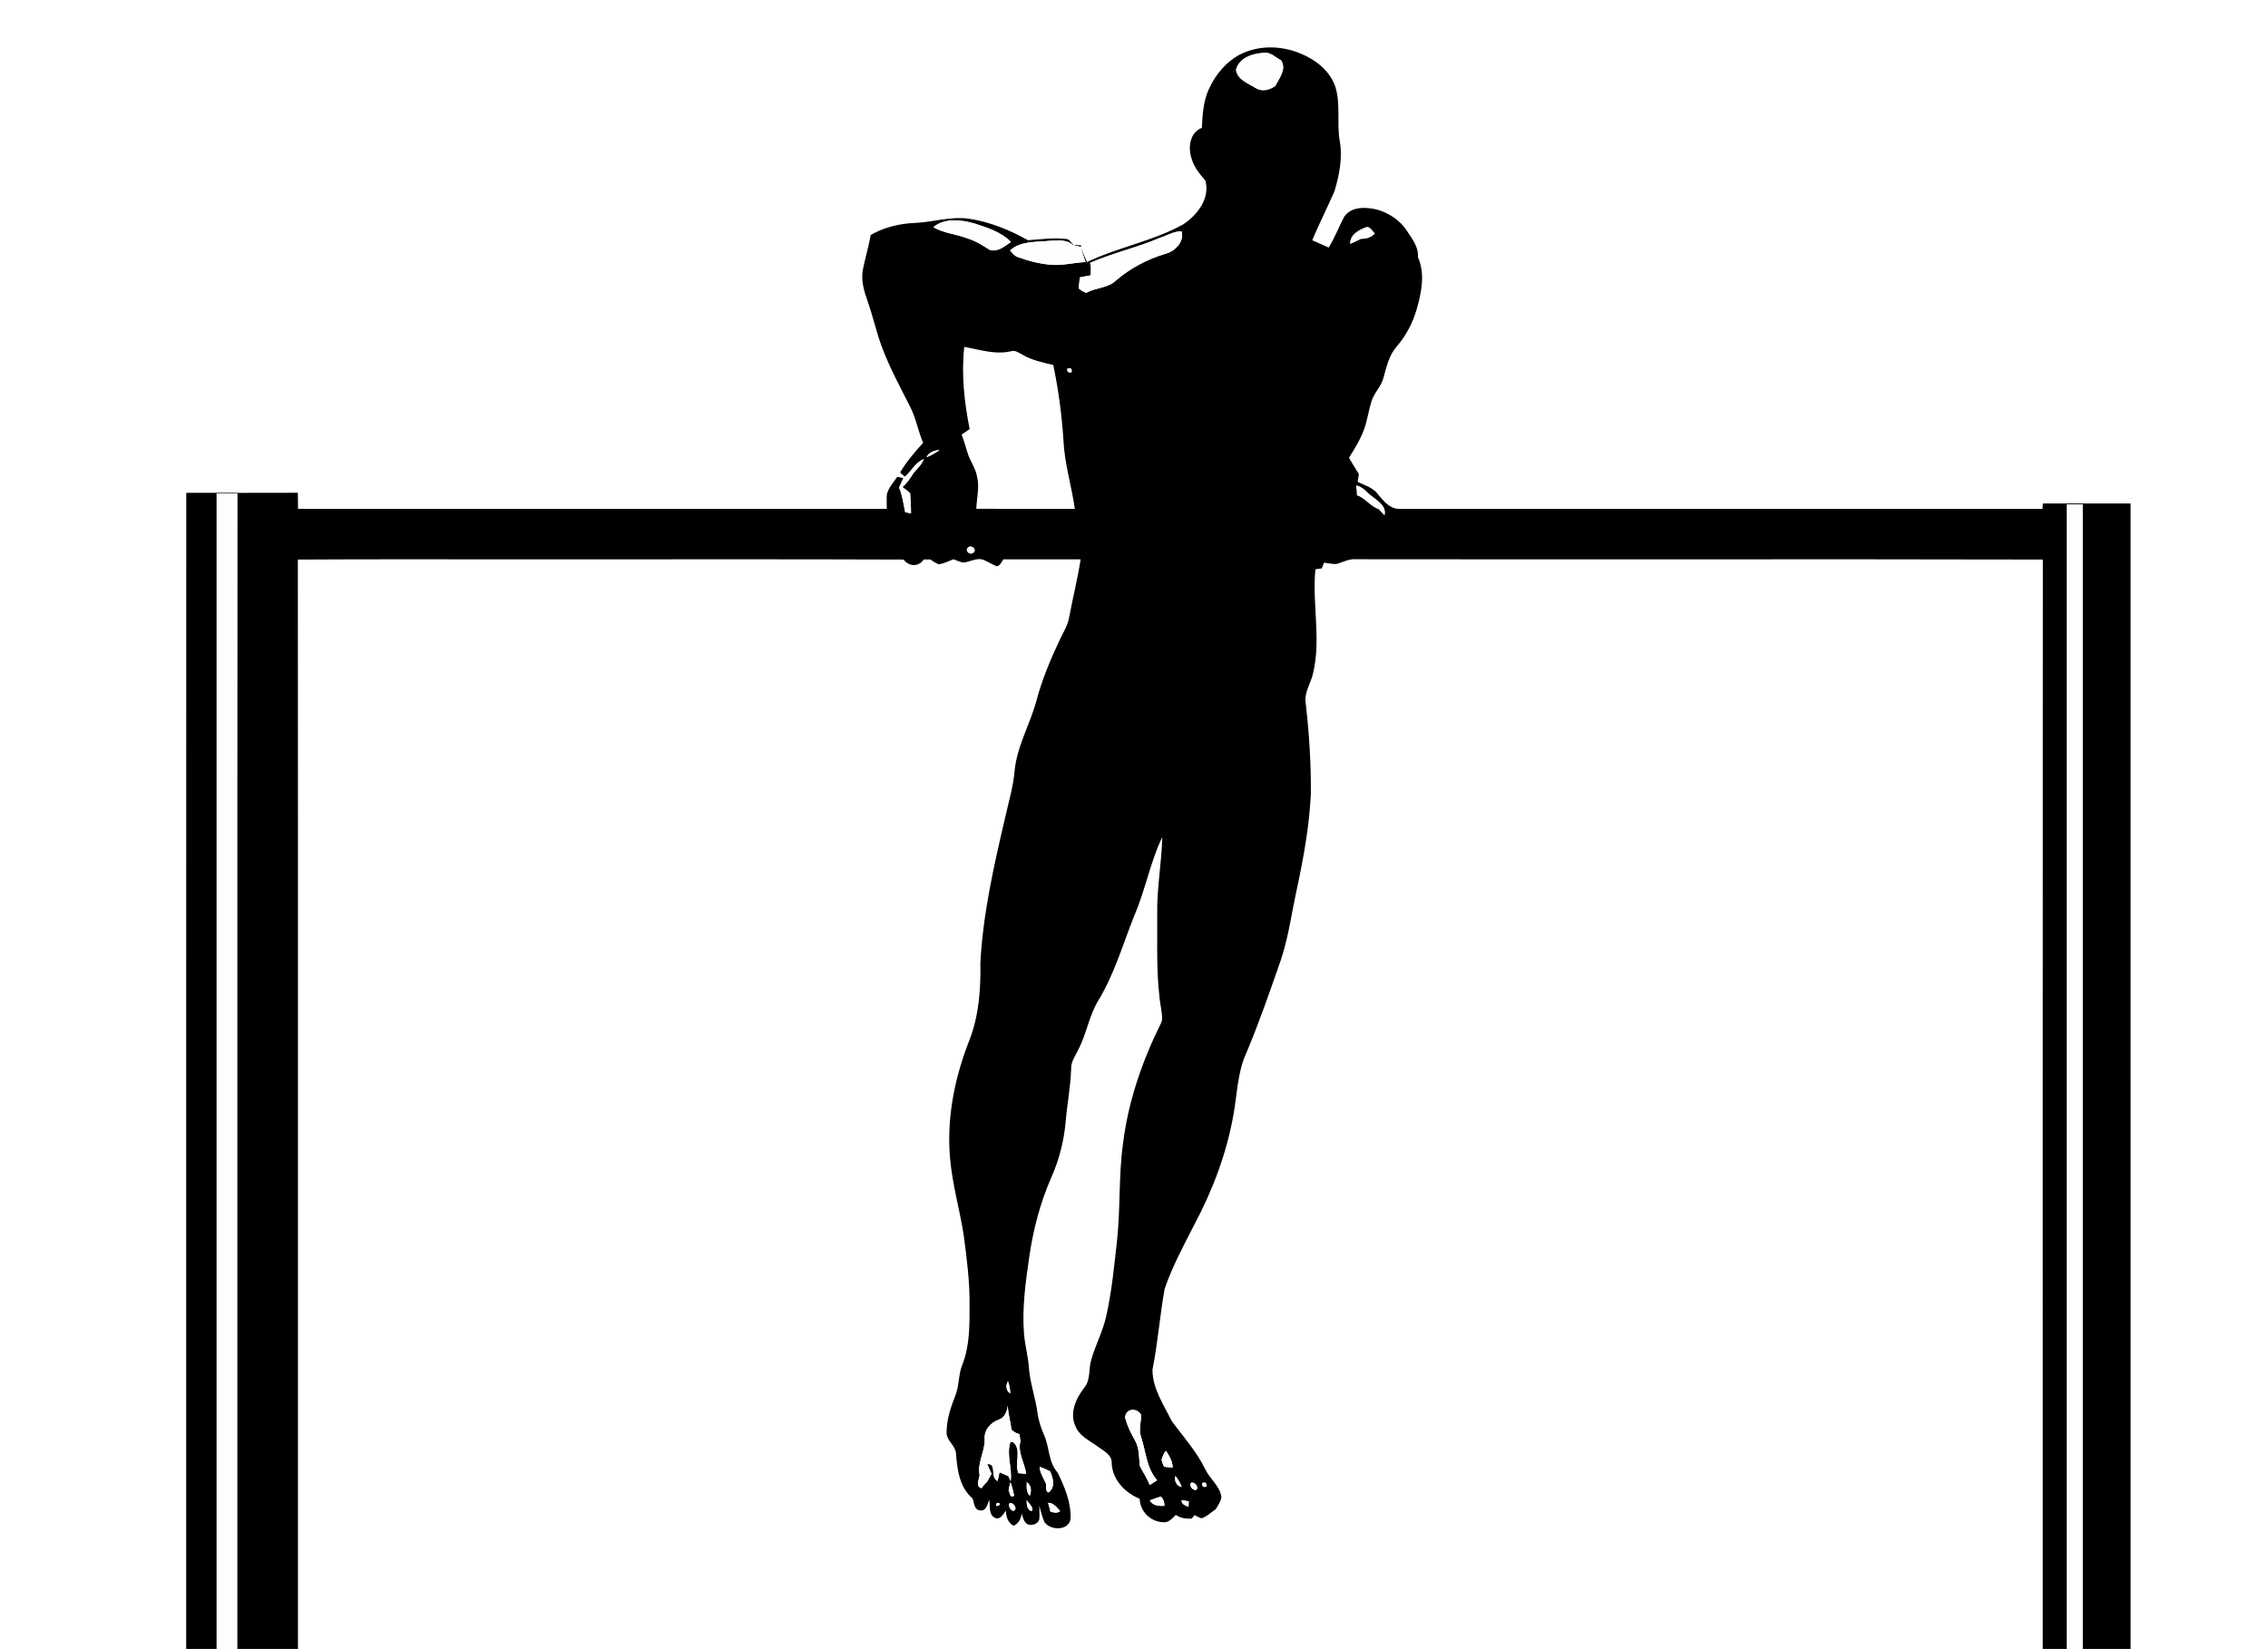
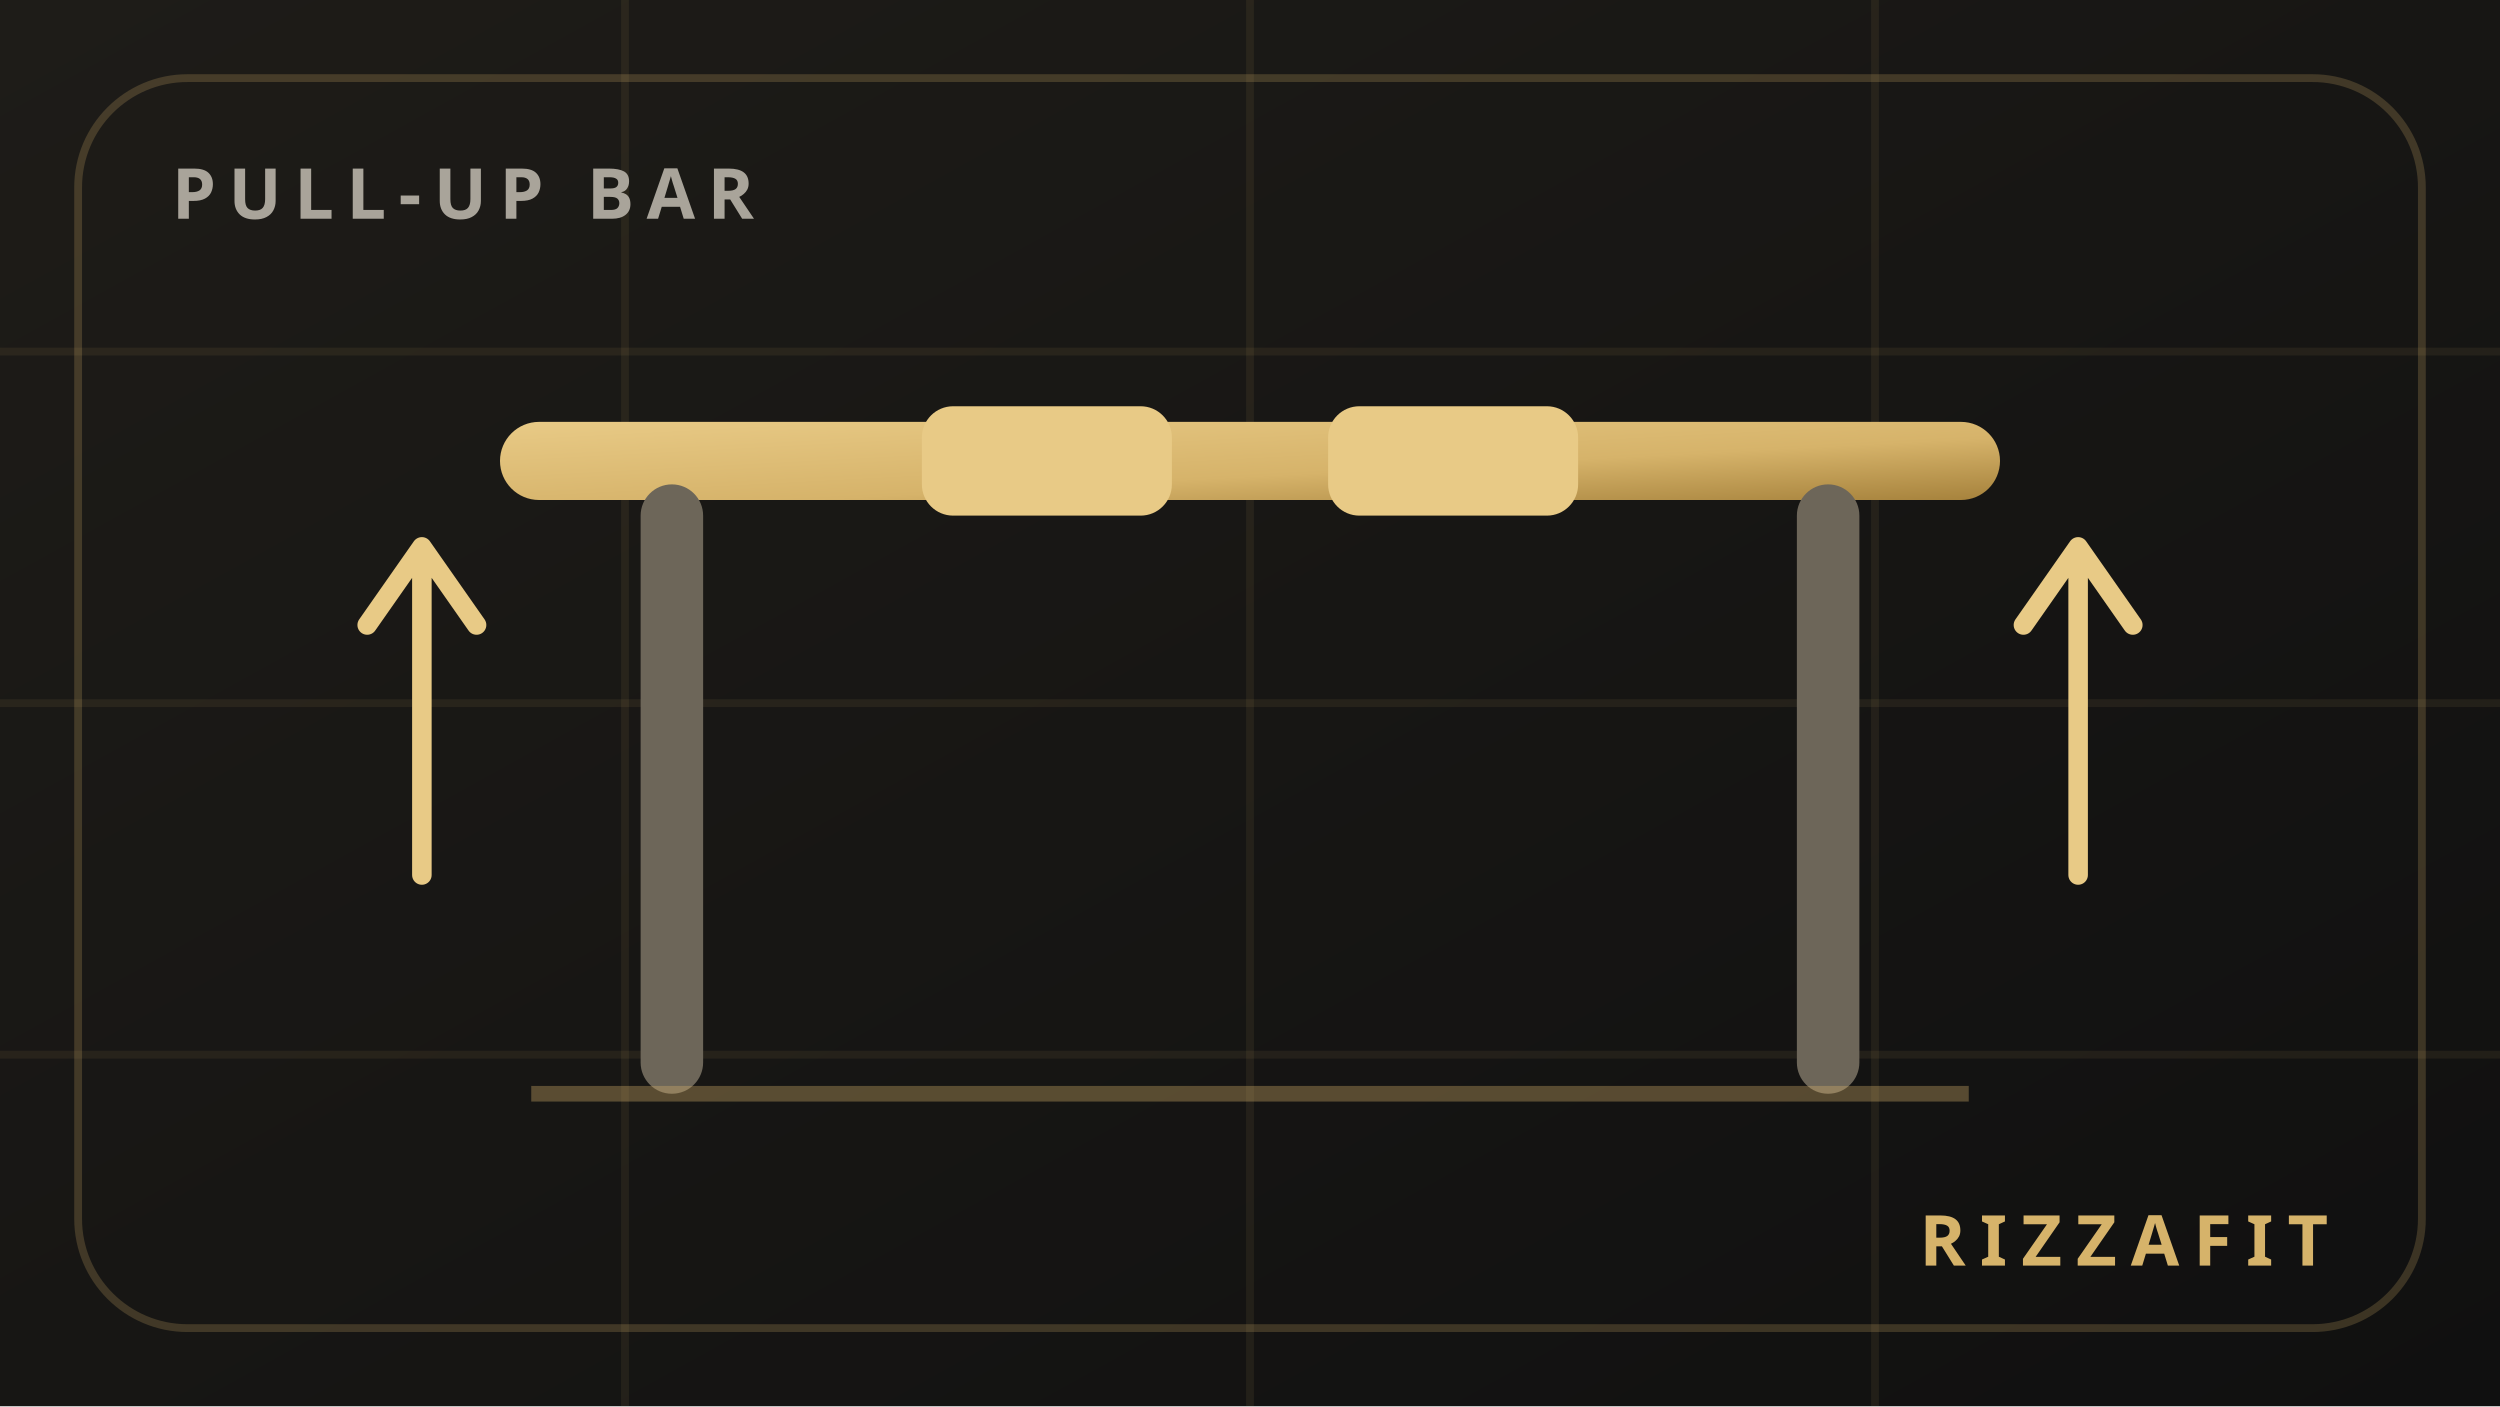
- <svg xmlns="http://www.w3.org/2000/svg" width="942pt" height="685pt" viewBox="0 0 942 685" version="1.1">
-   <g id="#000000ff">
-     <path fill="#000000" opacity="1.00" d=" M 515.40 22.45 C 523.21 18.61 532.69 18.96 540.57 22.41 C 546.53 24.88 552.05 29.31 554.43 35.46 C 556.94 42.72 555.22 50.53 556.35 58.00 C 557.77 65.17 556.33 72.60 554.24 79.50 C 551.26 86.30 547.91 92.95 545.02 99.80 C 547.28 100.84 549.56 101.85 551.86 102.83 C 554.37 98.82 556.03 94.37 558.21 90.20 C 561.16 85.63 567.33 85.97 571.99 87.07 C 576.88 88.49 581.49 91.48 584.29 95.81 C 586.47 99.16 589.29 102.57 588.92 106.84 C 592.05 113.78 590.38 121.59 588.38 128.59 C 586.71 134.26 583.93 139.56 580.05 144.03 C 576.90 147.64 575.87 152.38 574.64 156.87 C 573.72 160.58 570.64 163.23 569.59 166.87 C 568.46 170.49 567.96 174.27 566.73 177.85 C 565.23 182.26 562.75 186.24 560.29 190.17 C 561.62 192.45 562.99 194.72 564.40 196.96 C 564.28 197.77 564.03 199.39 563.91 200.20 C 566.90 201.63 570.41 202.58 572.42 205.45 C 574.63 208.10 577.22 211.37 581.00 211.38 C 670.11 211.41 759.22 211.38 848.33 211.39 C 848.37 210.83 848.46 209.72 848.51 209.16 C 860.64 209.16 872.78 209.16 884.92 209.16 C 884.94 367.77 884.92 526.39 884.93 685.00 L 865.00 685.00 C 865.00 526.50 865.00 368.00 865.00 209.50 C 862.83 209.49 860.66 209.49 858.50 209.49 C 858.49 368.00 858.50 526.50 858.50 685.00 L 848.44 685.00 C 848.47 534.15 848.38 383.29 848.48 232.44 C 753.32 232.22 658.15 232.46 562.99 232.32 C 560.14 232.09 557.67 233.65 555.01 234.30 C 553.30 234.35 551.62 233.96 549.95 233.72 C 549.71 234.31 549.23 235.51 548.99 236.11 C 548.33 236.20 547.01 236.40 546.35 236.49 C 544.93 250.82 548.76 265.36 545.41 279.53 C 544.56 283.78 541.54 287.63 542.32 292.13 C 543.77 304.69 544.57 317.34 544.45 329.98 C 543.80 343.18 541.44 356.22 538.69 369.13 C 536.48 379.08 535.20 389.26 531.94 398.95 C 527.44 411.88 522.96 424.81 517.65 437.43 C 513.98 445.40 513.89 454.31 512.36 462.81 C 509.53 478.97 503.68 494.49 495.95 508.93 C 491.53 517.60 486.86 526.23 483.71 535.45 C 481.72 546.58 480.89 557.91 478.67 569.00 C 478.70 576.92 483.37 583.57 486.71 590.42 C 491.55 596.89 497.02 603.02 500.60 610.34 C 502.51 614.42 506.72 617.29 507.31 621.99 C 507.06 623.84 505.83 625.33 504.97 626.94 C 503.01 628.23 501.29 630.06 498.98 630.73 C 497.98 630.39 497.07 629.86 496.15 629.40 C 495.86 629.76 495.28 630.49 494.99 630.85 C 492.65 630.98 490.32 630.71 488.37 629.32 C 486.86 630.75 485.32 632.74 482.96 632.34 C 477.76 632.10 473.51 627.83 473.37 622.61 C 467.31 620.16 462.04 614.74 461.74 607.93 C 461.94 604.34 458.43 602.77 456.00 600.96 C 452.65 598.47 448.35 596.65 446.70 592.53 C 444.10 587.01 446.92 580.83 450.39 576.41 C 453.06 573.19 452.06 568.74 453.22 564.98 C 454.95 558.83 458.04 553.13 459.44 546.88 C 461.75 536.73 462.71 526.33 463.89 516.00 C 465.43 502.34 464.55 488.52 466.46 474.89 C 468.62 457.53 474.39 440.78 482.16 425.16 C 483.14 423.30 482.48 421.17 482.30 419.21 C 480.08 406.26 480.77 393.08 480.64 380.01 C 480.44 369.19 482.46 358.51 482.75 347.72 C 477.74 358.11 475.77 369.58 471.22 380.14 C 466.37 392.20 462.81 404.90 455.93 416.04 C 452.30 422.29 451.21 429.60 447.89 435.99 C 446.65 438.56 444.80 441.02 444.89 444.02 C 444.68 451.43 443.21 458.72 442.60 466.11 C 441.90 473.97 439.94 481.70 436.74 488.93 C 432.09 499.47 429.15 510.72 427.50 522.12 C 425.98 532.66 424.47 543.32 425.31 554.00 C 425.70 558.71 426.99 563.30 427.34 568.02 C 427.77 574.46 430.08 580.57 430.93 586.96 C 431.33 590.22 432.43 593.32 433.73 596.32 C 435.93 601.34 435.41 607.40 439.25 611.68 C 442.17 617.64 444.90 624.14 444.67 630.92 C 443.99 636.00 436.16 635.91 433.76 632.22 C 432.84 630.05 432.31 627.75 431.63 625.51 C 431.67 627.24 431.82 629.00 431.70 630.74 C 431.55 632.91 428.87 633.92 427.02 633.31 C 425.21 632.52 424.95 630.41 424.33 628.79 C 424.09 631.00 423.02 632.86 420.98 633.86 C 418.63 632.53 417.82 630.12 417.83 627.55 C 416.71 628.84 415.57 631.43 413.44 630.61 C 410.45 629.43 411.36 625.53 410.85 623.01 C 410.14 624.81 409.64 628.00 407.00 627.40 C 404.53 627.22 404.64 624.23 403.96 622.49 C 398.58 617.96 397.58 610.62 397.08 604.03 C 397.03 600.54 393.10 598.60 393.16 595.10 C 393.16 589.77 394.86 584.63 396.81 579.73 C 398.50 575.56 398.00 570.87 399.77 566.71 C 402.86 558.85 402.68 550.26 402.70 541.96 C 402.79 532.30 401.54 522.71 400.28 513.16 C 398.62 502.42 395.50 491.94 394.60 481.08 C 393.11 464.27 396.58 447.33 402.78 431.74 C 406.61 421.64 407.40 410.71 407.19 400.00 C 408.27 379.55 412.84 359.48 417.49 339.60 C 418.92 333.11 420.89 326.72 421.43 320.07 C 422.43 309.87 427.82 300.91 430.46 291.14 C 432.76 282.47 436.21 274.17 440.03 266.06 C 441.55 262.86 443.54 259.79 444.11 256.22 C 445.61 248.26 447.58 240.38 448.84 232.37 C 438.15 232.35 427.45 232.35 416.76 232.37 C 415.96 233.41 415.48 234.94 414.04 235.26 C 411.90 234.44 410.01 233.06 407.83 232.36 C 405.08 231.80 402.62 233.60 399.95 233.69 C 398.58 233.37 397.29 232.81 395.99 232.32 C 394.02 233.13 392.06 234.06 389.95 234.42 C 388.64 234.02 387.58 233.13 386.45 232.42 C 385.51 232.41 384.58 232.41 383.66 232.41 C 381.58 235.59 377.49 235.40 375.30 232.45 C 324.56 232.23 273.81 232.42 223.07 232.36 C 189.95 232.42 156.83 232.23 123.71 232.45 C 123.82 383.30 123.72 534.15 123.76 685.00 L 98.50 685.00 C 98.54 525.02 98.43 365.04 98.56 205.06 C 95.70 204.99 92.85 204.99 90.00 204.99 C 90.00 364.99 90.00 525.00 90.00 685.00 L 77.34 685.00 C 77.35 524.91 77.31 364.81 77.36 204.72 C 92.81 204.75 108.26 204.76 123.72 204.71 C 123.74 206.93 123.76 209.16 123.78 211.38 C 205.29 211.39 286.80 211.40 368.31 211.38 C 368.27 209.89 368.26 208.41 368.28 206.92 C 368.10 203.39 370.92 200.82 372.68 198.06 C 373.33 198.17 374.63 198.39 375.28 198.51 C 374.60 199.84 374.01 201.22 373.45 202.61 C 374.85 205.83 375.23 209.34 375.95 212.74 C 376.55 212.89 377.77 213.18 378.37 213.33 C 378.43 210.51 378.11 207.70 378.02 204.89 C 377.01 203.96 375.93 203.10 374.80 202.33 C 376.75 200.72 378.09 198.59 379.43 196.48 C 380.97 194.66 382.81 193.02 383.71 190.74 C 380.12 192.02 378.60 195.80 375.80 198.09 C 375.30 197.66 374.31 196.79 373.81 196.36 C 376.45 191.81 379.92 187.85 383.41 183.94 C 381.31 179.06 380.47 173.72 378.02 168.97 C 374.00 160.93 369.62 153.04 366.47 144.60 C 364.06 138.32 362.66 131.71 360.44 125.36 C 358.92 121.06 357.50 116.53 358.41 111.92 C 359.35 107.12 360.82 102.44 361.64 97.61 C 367.16 94.43 373.52 92.89 379.86 92.62 C 387.39 92.30 394.79 89.82 402.37 90.84 C 411.05 92.15 419.32 95.49 426.94 99.79 C 432.24 99.40 437.59 98.67 442.92 99.28 C 444.31 99.36 444.87 100.94 445.85 101.72 C 446.68 101.78 448.35 101.90 449.18 101.95 C 449.09 102.10 448.90 102.41 448.80 102.56 C 447.70 102.29 446.60 102.00 445.52 101.73 C 442.92 99.28 439.19 100.02 435.96 100.04 C 430.36 100.66 424.00 99.97 419.51 104.06 C 420.55 105.09 421.43 106.47 422.95 106.85 C 427.45 108.45 432.13 109.70 436.93 110.00 C 441.62 110.32 446.22 109.07 450.90 108.86 C 450.18 106.85 449.48 104.84 448.88 102.80 C 449.71 104.83 450.55 106.87 451.51 108.85 C 464.43 102.66 478.87 100.21 491.44 93.21 C 497.30 89.32 502.71 82.42 500.64 74.97 C 498.31 72.31 495.98 69.54 494.99 66.06 C 493.30 61.55 494.12 54.99 499.20 53.10 C 499.44 47.67 499.79 42.08 502.07 37.07 C 504.82 30.97 509.38 25.50 515.40 22.45 M 513.38 28.91 C 513.83 33.02 518.36 34.63 521.44 36.50 C 524.11 38.25 527.23 37.40 529.69 35.73 C 531.28 32.44 534.48 28.80 532.10 25.07 C 529.79 23.92 527.80 21.58 524.99 21.96 C 520.34 22.19 514.78 23.89 513.38 28.91 M 387.66 94.36 C 392.02 96.95 397.27 97.21 401.94 99.08 C 405.30 100.10 408.24 102.02 411.19 103.85 C 414.51 104.74 417.34 102.24 419.89 100.50 C 415.87 96.41 410.19 94.63 404.87 92.88 C 399.29 91.30 392.46 90.40 387.66 94.36 M 560.83 101.28 C 562.34 100.69 563.78 99.93 565.23 99.18 C 567.39 99.25 569.48 98.62 570.99 96.99 C 569.86 95.99 568.93 93.62 567.04 94.58 C 564.12 95.65 560.66 97.72 560.83 101.28 M 481.87 98.76 C 472.37 102.84 462.22 105.06 452.75 109.22 C 453.35 110.89 453.04 112.65 453.00 114.38 C 451.48 114.62 450.00 114.99 448.50 115.24 C 448.37 116.76 448.14 118.28 448.04 119.81 C 448.95 120.64 450.01 121.25 451.21 121.65 C 455.13 119.37 460.15 119.76 463.55 116.49 C 469.48 111.38 476.53 107.68 484.03 105.42 C 487.97 104.46 491.98 100.43 490.77 96.11 C 487.62 96.01 484.80 97.82 481.87 98.76 M 400.51 144.08 C 399.22 155.52 400.52 167.03 402.74 178.26 C 401.63 179.03 400.50 179.74 399.41 180.52 C 400.35 182.92 401.02 185.42 401.79 187.89 C 402.78 191.32 405.11 194.24 405.77 197.78 C 406.95 202.27 405.66 206.84 405.50 211.37 C 419.15 211.41 432.79 211.38 446.43 211.38 C 445.07 201.85 442.14 192.56 441.70 182.90 C 441.03 172.39 439.63 161.94 437.47 151.63 C 433.08 150.57 428.55 149.65 424.63 147.31 C 423.21 146.63 421.78 145.41 420.10 145.88 C 413.52 147.48 406.95 145.28 400.51 144.08 M 443.38 153.09 C 443.12 154.46 443.68 154.96 445.07 154.59 C 445.32 153.22 444.76 152.72 443.38 153.09 M 384.85 189.92 C 386.79 189.20 388.56 188.13 390.24 186.93 C 388.10 187.13 385.80 187.80 384.85 189.92 M 563.27 201.70 C 563.53 203.02 563.65 204.35 563.61 205.70 C 567.07 206.87 569.13 210.28 572.61 211.44 C 573.40 212.31 574.21 213.16 575.04 214.01 C 575.88 210.25 572.34 208.17 569.85 206.22 C 567.67 204.68 566.08 202.16 563.27 201.70 M 402.11 227.40 C 400.49 228.83 403.05 230.96 404.38 229.45 C 405.83 228.13 403.35 226.24 402.11 227.40 M 419.61 578.87 C 419.53 577.14 419.30 575.42 418.64 573.82 C 417.64 575.64 417.78 577.66 419.61 578.87 M 418.58 583.90 C 418.27 586.27 417.35 588.91 414.86 589.74 C 411.39 590.96 408.61 594.14 408.99 597.99 C 409.10 603.02 405.83 607.70 406.88 612.73 C 406.73 614.68 404.97 617.34 407.65 618.23 C 408.31 617.24 409.09 616.35 409.97 615.56 C 410.59 614.45 411.19 613.33 411.82 612.24 C 411.20 610.89 410.60 609.56 410.05 608.20 C 414.24 607.85 411.06 613.79 414.35 615.23 C 414.55 614.32 414.96 612.51 415.16 611.60 C 416.36 612.16 417.57 612.69 418.80 613.22 C 419.04 613.72 419.53 614.73 419.77 615.23 C 420.49 609.82 417.95 604.52 419.63 599.11 C 419.89 599.08 420.41 599.01 420.67 598.97 C 424.60 602.08 421.23 607.81 422.99 611.97 C 423.80 612.04 425.41 612.18 426.22 612.25 C 425.59 607.69 422.57 603.40 423.83 598.66 C 423.68 597.69 423.54 596.72 423.41 595.76 C 422.12 595.42 420.96 594.82 420.06 593.86 C 419.76 590.51 418.66 587.28 418.58 583.90 M 467.30 588.94 C 468.22 592.26 469.68 595.39 471.42 598.36 C 473.27 601.61 473.03 605.40 473.43 608.98 C 474.77 611.63 476.45 614.11 477.55 616.89 C 478.31 616.40 479.83 615.41 480.58 614.91 C 476.14 609.89 475.98 603.00 473.93 596.93 C 472.90 593.99 473.88 590.90 474.01 587.91 C 472.50 584.66 467.44 584.93 467.30 588.94 M 482.45 606.40 C 482.80 607.35 482.97 608.38 483.49 609.29 C 484.67 609.46 485.85 609.59 487.05 609.68 C 487.04 607.06 485.66 604.84 484.31 602.71 C 483.27 603.70 482.91 605.08 482.45 606.40 M 431.81 609.31 C 431.91 611.80 433.32 613.84 434.32 616.03 C 434.81 617.26 433.91 619.39 435.48 620.00 C 438.49 617.79 437.39 614.09 436.17 611.23 C 434.74 610.53 433.29 609.85 431.81 609.31 M 488.18 613.14 C 487.67 615.14 488.66 617.38 490.83 617.72 C 490.21 616.04 489.29 614.51 488.18 613.14 M 419.64 615.71 C 419.46 616.54 419.09 618.21 418.91 619.04 C 419.46 620.08 419.37 622.50 421.22 621.35 C 420.79 619.43 420.42 617.51 419.64 615.71 M 426.46 615.73 C 426.41 617.69 426.23 619.82 427.72 621.37 C 428.48 619.33 428.40 617.04 426.46 615.73 M 494.59 616.07 C 493.95 617.36 495.49 619.41 496.94 618.83 C 498.06 617.62 495.89 615.24 494.59 616.07 M 499.39 616.01 C 499.13 617.40 499.69 617.92 501.06 617.57 C 501.29 616.17 500.73 615.65 499.39 616.01 M 477.61 623.27 C 478.73 625.56 481.42 625.63 483.63 625.57 C 483.66 624.09 483.21 622.75 482.17 621.69 C 480.64 622.18 479.11 622.70 477.61 623.27 M 407.27 623.24 C 407.82 623.83 407.82 623.83 407.27 623.24 M 426.42 623.10 C 426.43 624.80 426.47 627.24 428.52 627.76 C 429.59 626.22 427.11 624.53 426.42 623.10 M 490.79 623.16 C 490.65 624.94 492.34 625.35 493.63 625.99 C 493.66 625.42 493.71 624.28 493.74 623.71 C 493.00 623.57 491.52 623.30 490.79 623.16 M 414.11 624.30 C 412.47 627.13 417.44 624.50 414.11 624.30 M 419.24 624.49 C 418.82 625.61 419.60 627.46 420.90 627.64 C 422.98 627.01 420.80 623.75 419.24 624.49 M 435.32 624.29 C 435.64 625.52 435.98 626.75 436.33 628.00 C 437.69 628.31 439.15 628.76 440.33 627.72 C 438.90 626.23 437.61 624.29 435.32 624.29 Z" />
+ <svg xmlns="http://www.w3.org/2000/svg" viewBox="0 0 320 180" data-rf-equip="true">
+   <defs>
+     <linearGradient id="bgGrad" x1="0" y1="0" x2="1" y2="1">
+       <stop offset="0%" stop-color="#1E1C18" />
+       <stop offset="100%" stop-color="#101010" />
+     </linearGradient>
+     <linearGradient id="goldGrad" x1="0" y1="0" x2="1" y2="1">
+       <stop offset="0%" stop-color="#E8CA86" />
+       <stop offset="60%" stop-color="#D6B36A" />
+       <stop offset="100%" stop-color="#A6823C" />
+     </linearGradient>
+   </defs>
+   <rect width="320" height="180" fill="url(#bgGrad)" />
+   <g stroke="rgba(214,179,106,0.08)" stroke-width="1">
+     <line x1="0" y1="45" x2="320" y2="45" />
+     <line x1="0" y1="90" x2="320" y2="90" />
+     <line x1="0" y1="135" x2="320" y2="135" />
+     <line x1="80" y1="0" x2="80" y2="180" />
+     <line x1="160" y1="0" x2="160" y2="180" />
+     <line x1="240" y1="0" x2="240" y2="180" />
  </g>
-   <g id="#fefefeff">
-     <path fill="#fefefe" opacity="1.00" d=" M 513.38 28.91 C 514.78 23.89 520.34 22.19 524.99 21.96 C 527.80 21.58 529.79 23.92 532.10 25.07 C 534.48 28.80 531.28 32.44 529.69 35.73 C 527.23 37.40 524.11 38.25 521.44 36.50 C 518.36 34.63 513.83 33.02 513.38 28.91 Z" />
-     <path fill="#fefefe" opacity="1.00" d=" M 387.66 94.36 C 392.46 90.40 399.29 91.30 404.87 92.88 C 410.19 94.63 415.87 96.41 419.89 100.50 C 417.34 102.24 414.51 104.74 411.19 103.85 C 408.24 102.02 405.30 100.10 401.94 99.08 C 397.27 97.21 392.02 96.95 387.66 94.36 Z" />
-     <path fill="#fefefe" opacity="1.00" d=" M 560.83 101.28 C 560.66 97.72 564.12 95.65 567.04 94.58 C 568.93 93.62 569.86 95.99 570.99 96.99 C 569.48 98.62 567.39 99.25 565.23 99.18 C 563.78 99.93 562.34 100.69 560.83 101.28 Z" />
-     <path fill="#fefefe" opacity="1.00" d=" M 481.87 98.76 C 484.80 97.82 487.62 96.01 490.77 96.11 C 491.98 100.43 487.97 104.46 484.03 105.42 C 476.53 107.68 469.48 111.38 463.55 116.49 C 460.15 119.76 455.13 119.37 451.21 121.65 C 450.01 121.25 448.95 120.64 448.04 119.81 C 448.14 118.28 448.37 116.76 448.50 115.24 C 450.00 114.99 451.48 114.62 453.00 114.38 C 453.04 112.65 453.35 110.89 452.75 109.22 C 462.22 105.06 472.37 102.84 481.87 98.76 Z" />
-     <path fill="#fefefe" opacity="1.00" d=" M 419.51 104.06 C 424.00 99.97 430.36 100.66 435.96 100.04 C 439.19 100.02 442.92 99.28 445.52 101.73 C 446.60 102.00 447.70 102.29 448.80 102.56 L 448.88 102.80 C 449.48 104.84 450.18 106.85 450.90 108.86 C 446.22 109.07 441.62 110.32 436.93 110.00 C 432.13 109.70 427.45 108.45 422.95 106.85 C 421.43 106.47 420.55 105.09 419.51 104.06 Z" />
-     <path fill="#fefefe" opacity="1.00" d=" M 443.38 153.09 C 444.76 152.72 445.32 153.22 445.07 154.59 C 443.68 154.96 443.12 154.46 443.38 153.09 Z" />
-     <path fill="#fefefe" opacity="1.00" d=" M 384.85 189.92 C 385.80 187.80 388.10 187.13 390.24 186.93 C 388.56 188.13 386.79 189.20 384.85 189.92 Z" />
-     <path fill="#fefefe" opacity="1.00" d=" M 375.80 198.09 C 378.60 195.80 380.12 192.02 383.71 190.74 C 382.81 193.02 380.97 194.66 379.43 196.48 C 378.09 198.59 376.75 200.72 374.80 202.33 C 375.93 203.10 377.01 203.96 378.02 204.89 C 378.11 207.70 378.43 210.51 378.37 213.33 C 377.77 213.18 376.55 212.89 375.95 212.74 C 375.23 209.34 374.85 205.83 373.45 202.61 C 374.01 201.22 374.60 199.84 375.28 198.51 C 374.63 198.39 373.33 198.17 372.68 198.06 C 372.96 197.63 373.53 196.78 373.81 196.36 C 374.31 196.79 375.30 197.66 375.80 198.09 Z" />
-     <path fill="#fefefe" opacity="1.00" d=" M 563.27 201.70 C 566.08 202.16 567.67 204.68 569.85 206.22 C 572.34 208.17 575.88 210.25 575.04 214.01 C 574.21 213.16 573.40 212.31 572.61 211.44 C 569.13 210.28 567.07 206.87 563.61 205.70 C 563.65 204.35 563.53 203.02 563.27 201.70 Z" />
-     <path fill="#fefefe" opacity="1.00" d=" M 90.00 204.99 C 92.85 204.99 95.70 204.99 98.56 205.06 C 98.43 365.04 98.54 525.02 98.50 685.00 L 90.00 685.00 C 90.00 525.00 90.00 364.99 90.00 204.99 Z" />
-     <path fill="#fefefe" opacity="1.00" d=" M 858.50 685.00 C 858.50 526.50 858.49 368.00 858.50 209.49 C 860.66 209.49 862.83 209.49 865.00 209.50 C 865.00 368.00 865.00 526.50 865.00 685.00 L 858.50 685.00 Z" />
-     <path fill="#fefefe" opacity="1.00" d=" M 402.11 227.40 C 403.35 226.24 405.83 228.13 404.38 229.45 C 403.05 230.96 400.49 228.83 402.11 227.40 Z" />
-     <path fill="#fefefe" opacity="1.00" d=" M 419.61 578.87 C 417.78 577.66 417.64 575.64 418.64 573.82 C 419.30 575.42 419.53 577.14 419.61 578.87 Z" />
-     <path fill="#fefefe" opacity="1.00" d=" M 418.58 583.90 C 418.66 587.28 419.76 590.51 420.06 593.86 C 420.96 594.82 422.12 595.42 423.41 595.76 C 423.54 596.72 423.68 597.69 423.83 598.66 C 422.57 603.40 425.59 607.69 426.22 612.25 C 425.41 612.18 423.80 612.04 422.99 611.97 C 421.23 607.81 424.60 602.08 420.67 598.97 C 420.41 599.01 419.89 599.08 419.63 599.11 C 417.95 604.52 420.49 609.82 419.77 615.23 C 419.53 614.73 419.04 613.72 418.80 613.22 C 417.57 612.69 416.36 612.16 415.16 611.60 C 414.96 612.51 414.55 614.32 414.35 615.23 C 411.06 613.79 414.24 607.85 410.05 608.20 C 410.60 609.56 411.20 610.89 411.82 612.24 C 411.19 613.33 410.59 614.45 409.97 615.56 C 409.09 616.35 408.31 617.24 407.65 618.23 C 404.97 617.34 406.73 614.68 406.88 612.73 C 405.83 607.70 409.10 603.02 408.99 597.99 C 408.61 594.14 411.39 590.96 414.86 589.74 C 417.35 588.91 418.27 586.27 418.58 583.90 Z" />
-     <path fill="#fefefe" opacity="1.00" d=" M 467.30 588.94 C 467.44 584.93 472.50 584.66 474.01 587.91 C 473.88 590.90 472.90 593.99 473.93 596.93 C 475.98 603.00 476.14 609.89 480.58 614.91 C 479.83 615.41 478.31 616.40 477.55 616.89 C 476.45 614.11 474.77 611.63 473.43 608.98 C 473.03 605.40 473.27 601.61 471.42 598.36 C 469.68 595.39 468.22 592.26 467.30 588.94 Z" />
-     <path fill="#fefefe" opacity="1.00" d=" M 482.45 606.40 C 482.91 605.08 483.27 603.70 484.31 602.71 C 485.66 604.84 487.04 607.06 487.05 609.68 C 485.85 609.59 484.67 609.46 483.49 609.29 C 482.97 608.38 482.80 607.35 482.45 606.40 Z" />
-     <path fill="#fefefe" opacity="1.00" d=" M 431.81 609.31 C 433.29 609.85 434.74 610.53 436.17 611.23 C 437.39 614.09 438.49 617.79 435.48 620.00 C 433.91 619.39 434.81 617.26 434.32 616.03 C 433.32 613.84 431.91 611.80 431.81 609.31 Z" />
-     <path fill="#fefefe" opacity="1.00" d=" M 488.18 613.14 C 489.29 614.51 490.21 616.04 490.83 617.72 C 488.66 617.38 487.67 615.14 488.18 613.14 Z" />
-     <path fill="#fefefe" opacity="1.00" d=" M 419.64 615.71 C 420.42 617.51 420.79 619.43 421.22 621.35 C 419.37 622.50 419.46 620.08 418.91 619.04 C 419.09 618.21 419.46 616.54 419.64 615.71 Z" />
-     <path fill="#fefefe" opacity="1.00" d=" M 426.46 615.73 C 428.40 617.04 428.48 619.33 427.72 621.37 C 426.23 619.82 426.41 617.69 426.46 615.73 Z" />
-     <path fill="#fefefe" opacity="1.00" d=" M 494.59 616.07 C 495.89 615.24 498.06 617.62 496.94 618.83 C 495.49 619.41 493.95 617.36 494.59 616.07 Z" />
-     <path fill="#fefefe" opacity="1.00" d=" M 499.39 616.01 C 500.73 615.65 501.29 616.17 501.06 617.57 C 499.69 617.92 499.13 617.40 499.39 616.01 Z" />
-     <path fill="#fefefe" opacity="1.00" d=" M 477.61 623.27 C 479.11 622.70 480.64 622.18 482.17 621.69 C 483.21 622.75 483.66 624.09 483.63 625.57 C 481.42 625.63 478.73 625.56 477.61 623.27 Z" />
-     <path fill="#fefefe" opacity="1.00" d=" M 407.27 623.24 C 407.82 623.83 407.82 623.83 407.27 623.24 Z" />
-     <path fill="#fefefe" opacity="1.00" d=" M 426.42 623.10 C 427.11 624.53 429.59 626.22 428.52 627.76 C 426.47 627.24 426.43 624.80 426.42 623.10 Z" />
-     <path fill="#fefefe" opacity="1.00" d=" M 490.79 623.16 C 491.52 623.30 493.00 623.57 493.74 623.71 C 493.71 624.28 493.66 625.42 493.63 625.99 C 492.34 625.35 490.65 624.94 490.79 623.16 Z" />
-     <path fill="#fefefe" opacity="1.00" d=" M 414.11 624.30 C 417.44 624.50 412.47 627.13 414.11 624.30 Z" />
-     <path fill="#fefefe" opacity="1.00" d=" M 419.24 624.49 C 420.80 623.75 422.98 627.01 420.90 627.64 C 419.60 627.46 418.82 625.61 419.24 624.49 Z" />
-     <path fill="#fefefe" opacity="1.00" d=" M 435.32 624.29 C 437.61 624.29 438.90 626.23 440.33 627.72 C 439.15 628.76 437.69 628.31 436.33 628.00 C 435.98 626.75 435.64 625.52 435.32 624.29 Z" />
-   </g>
+   <rect x="10" y="10" width="300" height="160" rx="14" fill="none" stroke="rgba(214,179,106,0.22)" stroke-width="1" />
+   <path d="M54 112 V72 M47 80 L54 70 L61 80" stroke="#E8CA86" stroke-width="2.5" fill="none" stroke-linecap="round" stroke-linejoin="round" />
+   <path d="M266 112 V72 M259 80 L266 70 L273 80" stroke="#E8CA86" stroke-width="2.5" fill="none" stroke-linecap="round" stroke-linejoin="round" />
+   <rect x="64" y="54" width="192" height="10" rx="5" fill="url(#goldGrad)" />
+   <rect x="82" y="62" width="8" height="78" rx="4" fill="#6D6659" />
+   <rect x="230" y="62" width="8" height="78" rx="4" fill="#6D6659" />
+   <rect x="118" y="52" width="32" height="14" rx="4" fill="#E8CA86" />
+   <rect x="170" y="52" width="32" height="14" rx="4" fill="#E8CA86" />
+   <line x1="68" y1="140" x2="252" y2="140" stroke="rgba(214,179,106,0.35)" stroke-width="2" />
+   <text x="22" y="28" fill="#A9A49A" font-family="system-ui, sans-serif" font-size="9" font-weight="700" letter-spacing="1.6">PULL-UP BAR</text>
+   <text x="298" y="162" text-anchor="end" fill="#D6B36A" font-family="system-ui, sans-serif" font-size="9" font-weight="800" letter-spacing="1.8">RIZZAFIT</text>
</svg>
